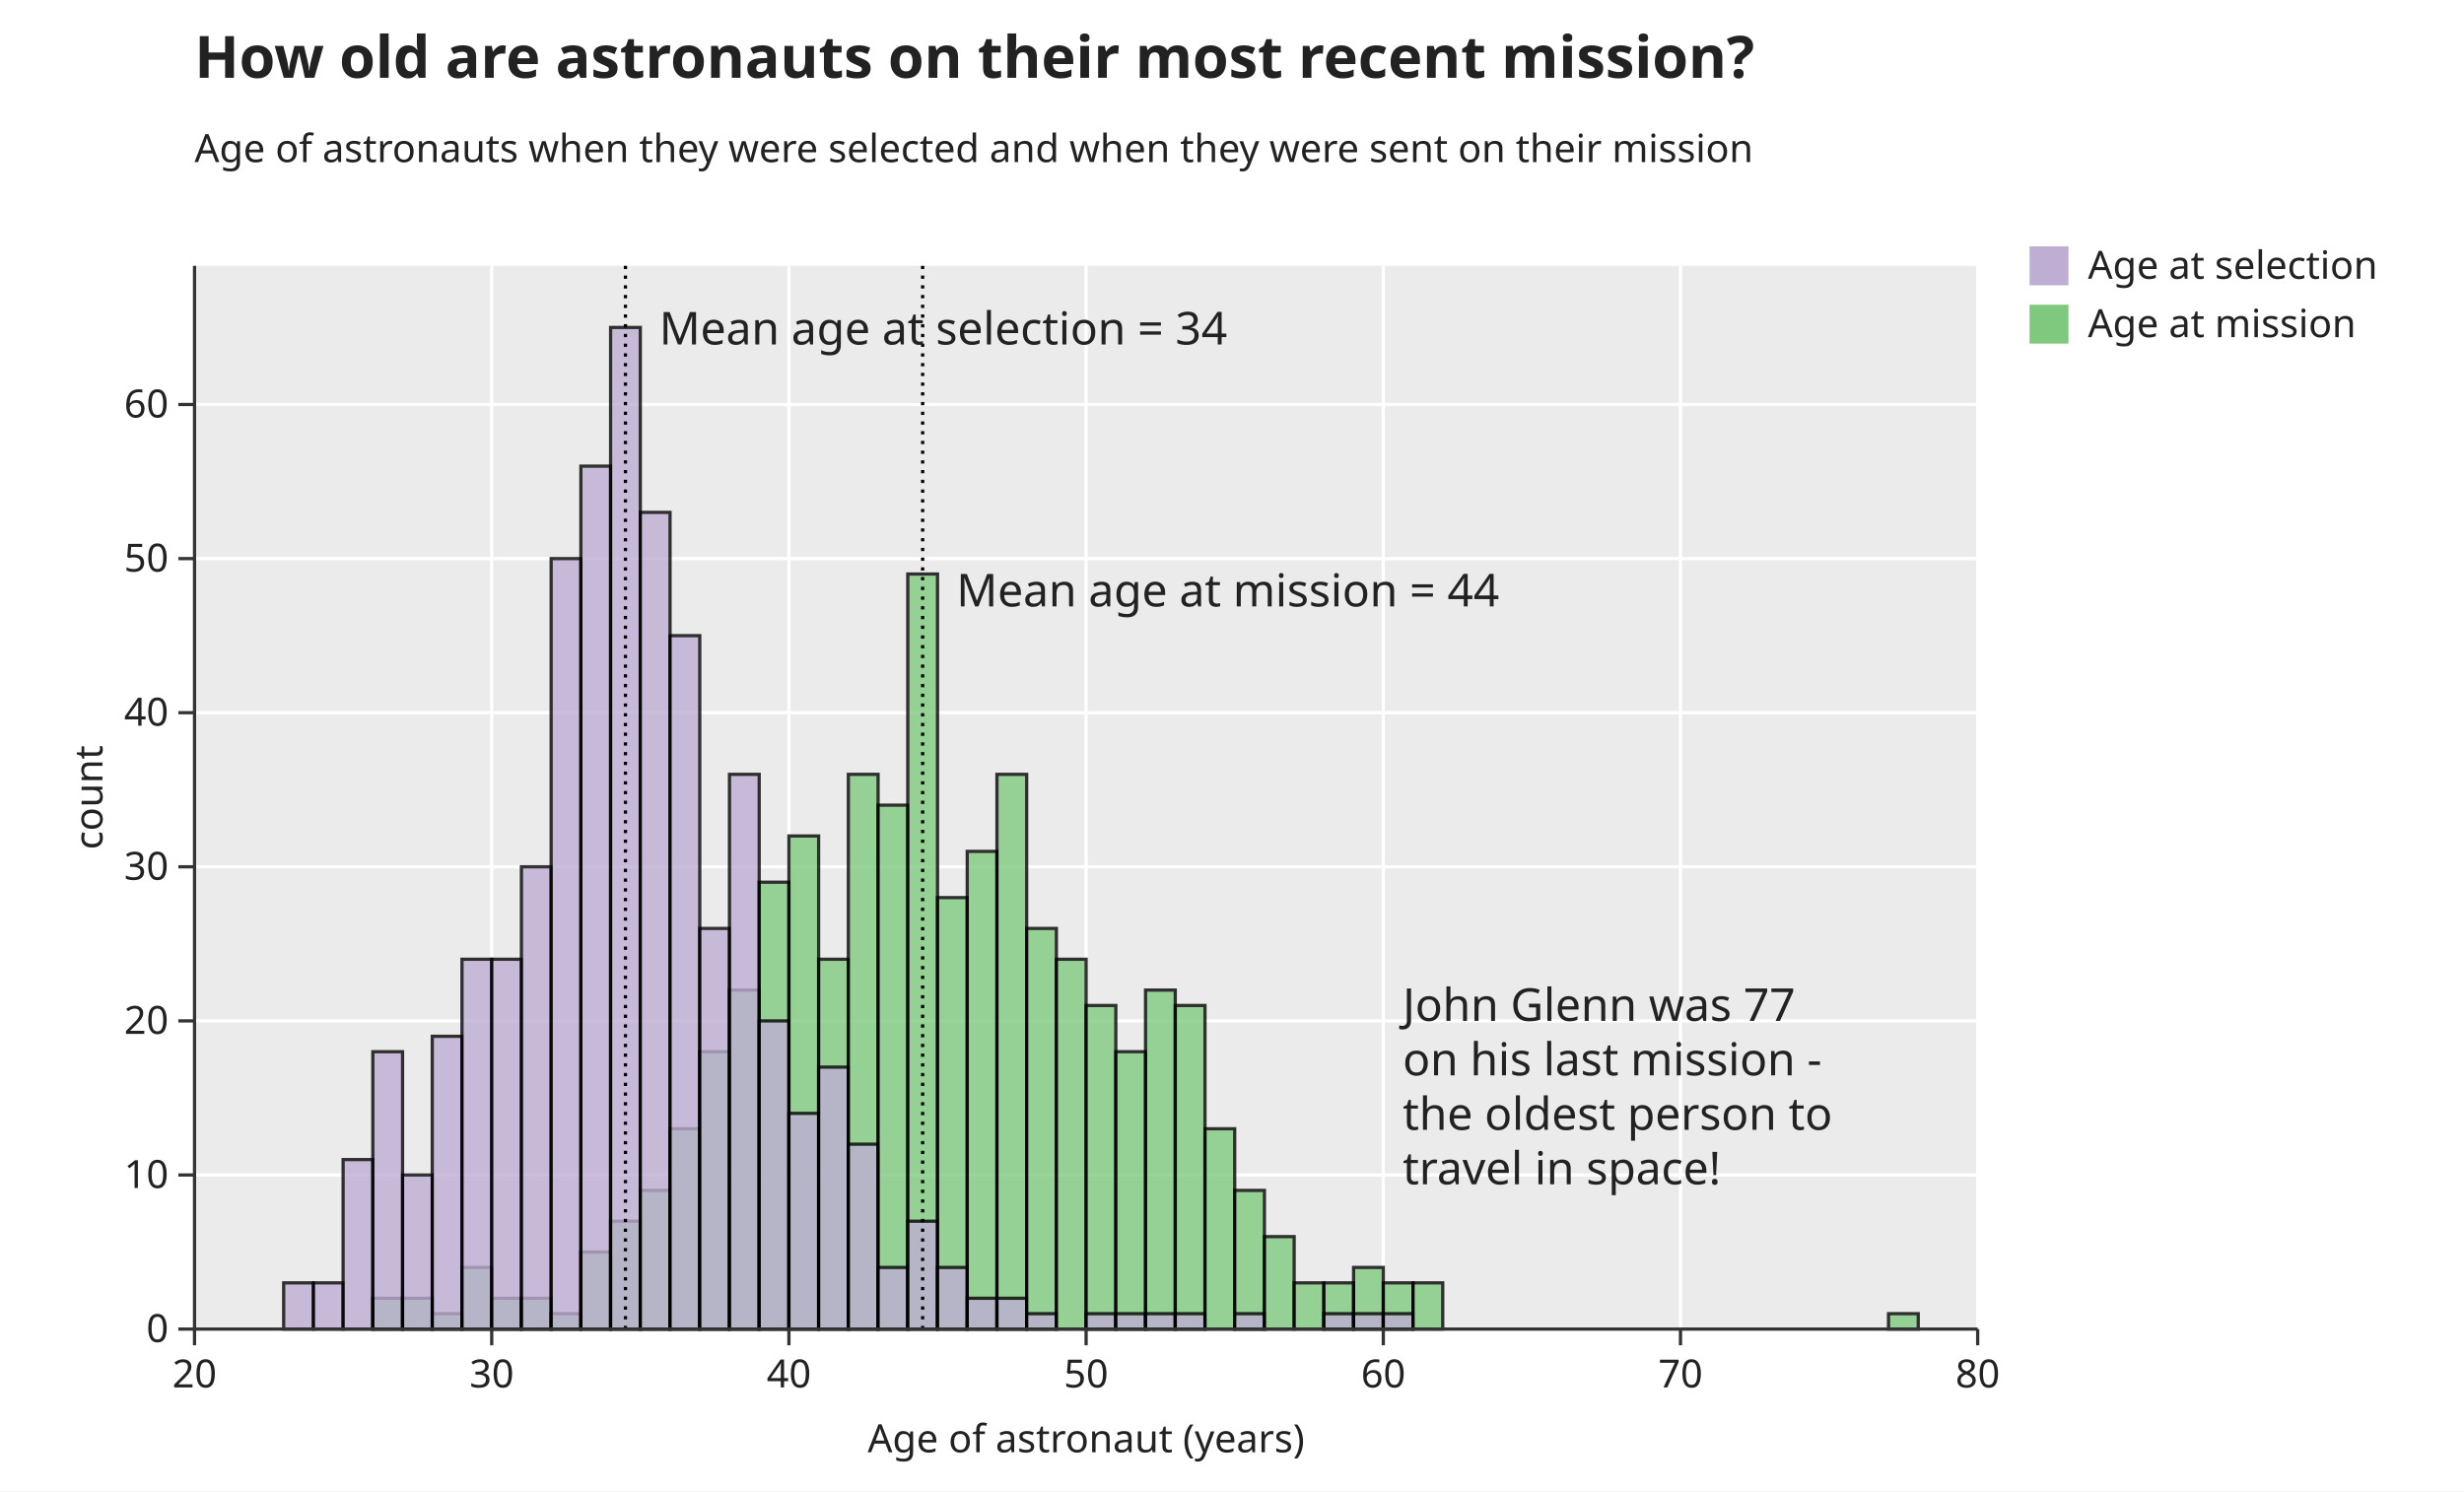
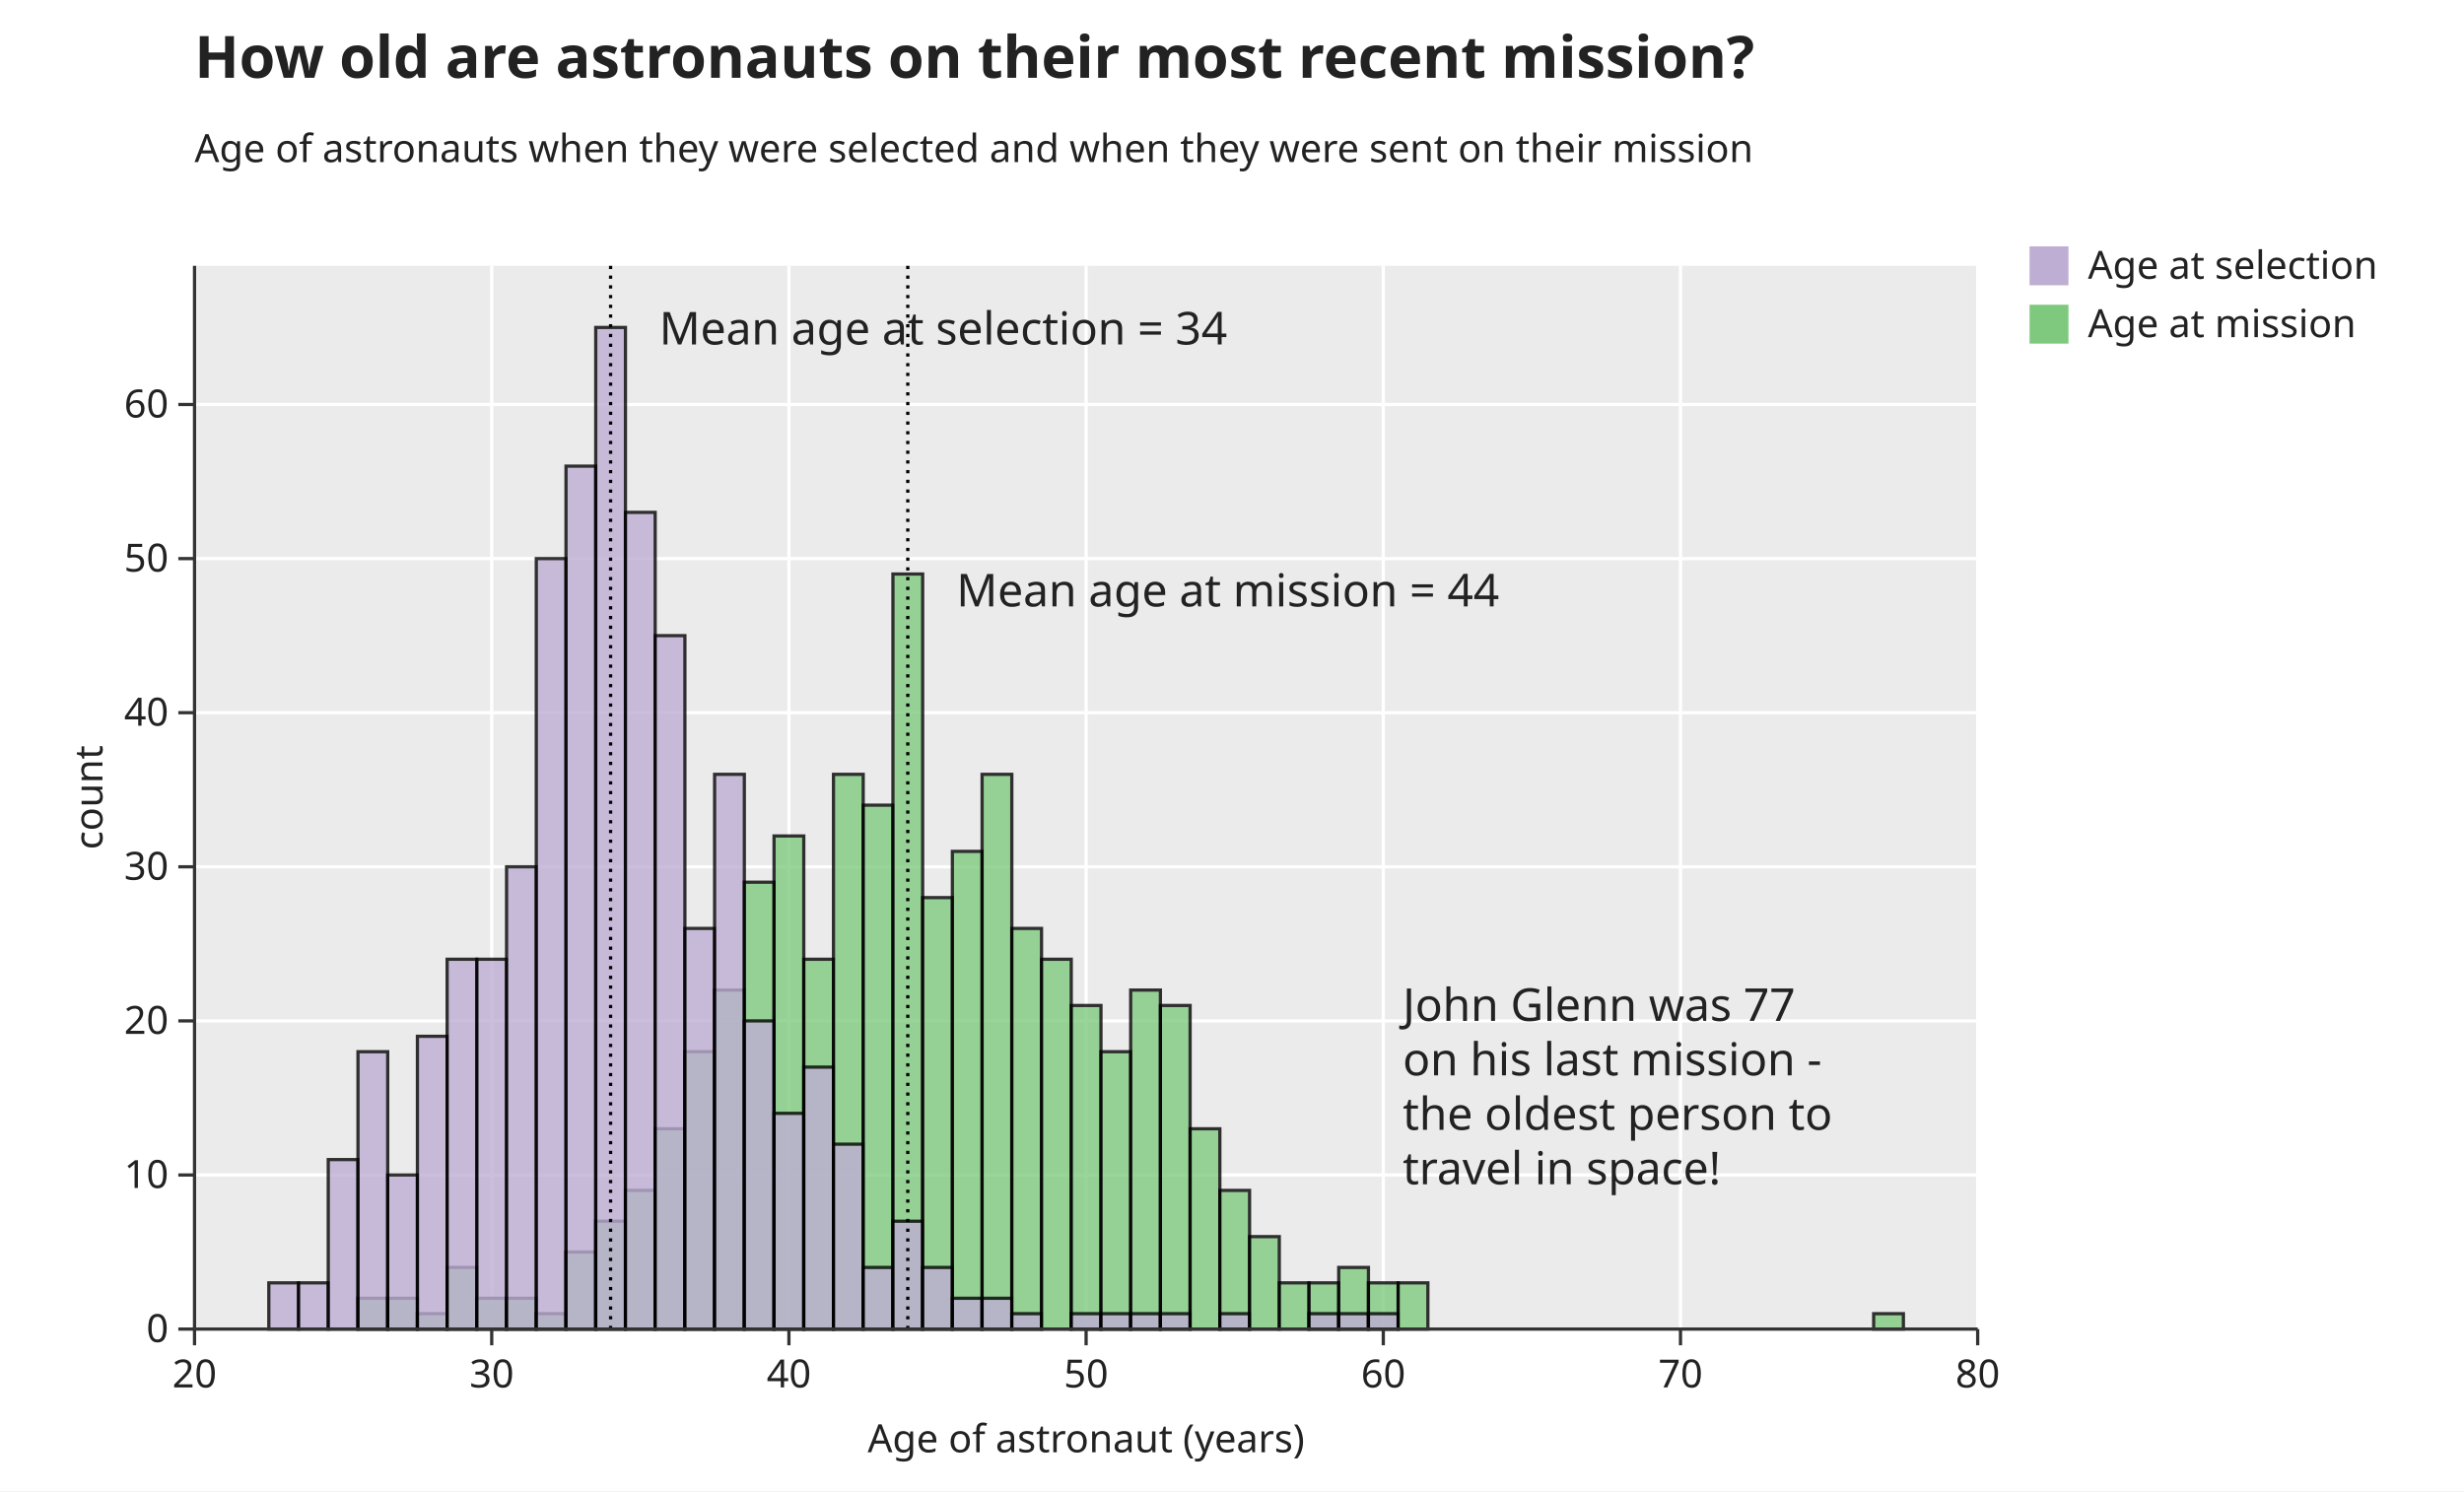
<svg xmlns="http://www.w3.org/2000/svg" width="760" height="460" viewBox="0 0 760 460" role="img" aria-label="How old are astronauts on their most recent mission?">
  <rect class="algraf-background" x="0" y="0" width="760" height="460" fill="#ffffff" />
  <text class="algraf-title" x="60" y="24" font-family="system-ui, sans-serif" font-size="18" font-weight="600" fill="#222222">How old are astronauts on their most recent mission?</text>
  <text class="algraf-subtitle" x="60" y="50" font-family="system-ui, sans-serif" font-size="12" fill="#222222">Age of astronauts when they were selected and when they were sent on their mission</text>
  <rect class="algraf-plot-area" x="60" y="82" width="550" height="328" fill="#EBEBEB" />
  <g class="algraf-grid">
    <line x1="60" y1="82" x2="60" y2="410" stroke="#FFFFFF" stroke-width="1" />
    <line x1="151.667" y1="82" x2="151.667" y2="410" stroke="#FFFFFF" stroke-width="1" />
    <line x1="243.333" y1="82" x2="243.333" y2="410" stroke="#FFFFFF" stroke-width="1" />
    <line x1="335" y1="82" x2="335" y2="410" stroke="#FFFFFF" stroke-width="1" />
    <line x1="426.667" y1="82" x2="426.667" y2="410" stroke="#FFFFFF" stroke-width="1" />
    <line x1="518.333" y1="82" x2="518.333" y2="410" stroke="#FFFFFF" stroke-width="1" />
    <line x1="610" y1="82" x2="610" y2="410" stroke="#FFFFFF" stroke-width="1" />
    <line x1="60" y1="410" x2="610" y2="410" stroke="#FFFFFF" stroke-width="1" />
    <line x1="60" y1="362.464" x2="610" y2="362.464" stroke="#FFFFFF" stroke-width="1" />
    <line x1="60" y1="314.928" x2="610" y2="314.928" stroke="#FFFFFF" stroke-width="1" />
    <line x1="60" y1="267.391" x2="610" y2="267.391" stroke="#FFFFFF" stroke-width="1" />
    <line x1="60" y1="219.855" x2="610" y2="219.855" stroke="#FFFFFF" stroke-width="1" />
    <line x1="60" y1="172.319" x2="610" y2="172.319" stroke="#FFFFFF" stroke-width="1" />
    <line x1="60" y1="124.783" x2="610" y2="124.783" stroke="#FFFFFF" stroke-width="1" />
  </g>
  <g class="algraf-layer algraf-geom-rect">
-     <rect x="87.5" y="395.739" width="9.167" height="14.261" fill="#beaed4" stroke="#000000" stroke-width="1" opacity="0.8" />
-     <rect x="96.667" y="395.739" width="9.167" height="14.261" fill="#beaed4" stroke="#000000" stroke-width="1" opacity="0.8" />
-     <rect x="105.833" y="357.71" width="9.167" height="52.29" fill="#beaed4" stroke="#000000" stroke-width="1" opacity="0.8" />
-     <rect x="115" y="400.493" width="9.167" height="9.507" fill="#7fc97f" stroke="#000000" stroke-width="1" opacity="0.8" />
-     <rect x="115" y="324.435" width="9.167" height="85.565" fill="#beaed4" stroke="#000000" stroke-width="1" opacity="0.8" />
-     <rect x="124.167" y="400.493" width="9.167" height="9.507" fill="#7fc97f" stroke="#000000" stroke-width="1" opacity="0.8" />
-     <rect x="124.167" y="362.464" width="9.167" height="47.536" fill="#beaed4" stroke="#000000" stroke-width="1" opacity="0.8" />
-     <rect x="133.333" y="405.246" width="9.167" height="4.754" fill="#7fc97f" stroke="#000000" stroke-width="1" opacity="0.8" />
-     <rect x="133.333" y="319.681" width="9.167" height="90.319" fill="#beaed4" stroke="#000000" stroke-width="1" opacity="0.8" />
-     <rect x="142.5" y="390.986" width="9.167" height="19.014" fill="#7fc97f" stroke="#000000" stroke-width="1" opacity="0.8" />
-     <rect x="142.5" y="295.913" width="9.167" height="114.087" fill="#beaed4" stroke="#000000" stroke-width="1" opacity="0.8" />
-     <rect x="151.667" y="400.493" width="9.167" height="9.507" fill="#7fc97f" stroke="#000000" stroke-width="1" opacity="0.8" />
-     <rect x="151.667" y="295.913" width="9.167" height="114.087" fill="#beaed4" stroke="#000000" stroke-width="1" opacity="0.8" />
-     <rect x="160.833" y="400.493" width="9.167" height="9.507" fill="#7fc97f" stroke="#000000" stroke-width="1" opacity="0.8" />
-     <rect x="160.833" y="267.391" width="9.167" height="142.609" fill="#beaed4" stroke="#000000" stroke-width="1" opacity="0.8" />
-     <rect x="170" y="405.246" width="9.167" height="4.754" fill="#7fc97f" stroke="#000000" stroke-width="1" opacity="0.8" />
-     <rect x="170" y="172.319" width="9.167" height="237.681" fill="#beaed4" stroke="#000000" stroke-width="1" opacity="0.8" />
-     <rect x="179.167" y="386.232" width="9.167" height="23.768" fill="#7fc97f" stroke="#000000" stroke-width="1" opacity="0.8" />
-     <rect x="179.167" y="143.797" width="9.167" height="266.203" fill="#beaed4" stroke="#000000" stroke-width="1" opacity="0.8" />
-     <rect x="188.333" y="376.725" width="9.167" height="33.275" fill="#7fc97f" stroke="#000000" stroke-width="1" opacity="0.8" />
-     <rect x="188.333" y="101.014" width="9.167" height="308.986" fill="#beaed4" stroke="#000000" stroke-width="1" opacity="0.8" />
-     <rect x="197.5" y="367.217" width="9.167" height="42.783" fill="#7fc97f" stroke="#000000" stroke-width="1" opacity="0.8" />
-     <rect x="197.5" y="158.058" width="9.167" height="251.942" fill="#beaed4" stroke="#000000" stroke-width="1" opacity="0.8" />
-     <rect x="206.667" y="348.203" width="9.167" height="61.797" fill="#7fc97f" stroke="#000000" stroke-width="1" opacity="0.8" />
-     <rect x="206.667" y="196.087" width="9.167" height="213.913" fill="#beaed4" stroke="#000000" stroke-width="1" opacity="0.8" />
-     <rect x="215.833" y="324.435" width="9.167" height="85.565" fill="#7fc97f" stroke="#000000" stroke-width="1" opacity="0.8" />
-     <rect x="215.833" y="286.406" width="9.167" height="123.594" fill="#beaed4" stroke="#000000" stroke-width="1" opacity="0.8" />
-     <rect x="225" y="305.42" width="9.167" height="104.58" fill="#7fc97f" stroke="#000000" stroke-width="1" opacity="0.8" />
-     <rect x="225" y="238.87" width="9.167" height="171.13" fill="#beaed4" stroke="#000000" stroke-width="1" opacity="0.8" />
-     <rect x="234.167" y="272.145" width="9.167" height="137.855" fill="#7fc97f" stroke="#000000" stroke-width="1" opacity="0.8" />
-     <rect x="234.167" y="314.928" width="9.167" height="95.072" fill="#beaed4" stroke="#000000" stroke-width="1" opacity="0.8" />
-     <rect x="243.333" y="257.884" width="9.167" height="152.116" fill="#7fc97f" stroke="#000000" stroke-width="1" opacity="0.8" />
-     <rect x="243.333" y="343.449" width="9.167" height="66.551" fill="#beaed4" stroke="#000000" stroke-width="1" opacity="0.8" />
-     <rect x="252.5" y="295.913" width="9.167" height="114.087" fill="#7fc97f" stroke="#000000" stroke-width="1" opacity="0.8" />
-     <rect x="252.5" y="329.188" width="9.167" height="80.812" fill="#beaed4" stroke="#000000" stroke-width="1" opacity="0.8" />
-     <rect x="261.667" y="238.87" width="9.167" height="171.13" fill="#7fc97f" stroke="#000000" stroke-width="1" opacity="0.8" />
-     <rect x="261.667" y="352.957" width="9.167" height="57.043" fill="#beaed4" stroke="#000000" stroke-width="1" opacity="0.8" />
-     <rect x="270.833" y="248.377" width="9.167" height="161.623" fill="#7fc97f" stroke="#000000" stroke-width="1" opacity="0.8" />
-     <rect x="270.833" y="390.986" width="9.167" height="19.014" fill="#beaed4" stroke="#000000" stroke-width="1" opacity="0.8" />
-     <rect x="280" y="177.072" width="9.167" height="232.928" fill="#7fc97f" stroke="#000000" stroke-width="1" opacity="0.8" />
-     <rect x="280" y="376.725" width="9.167" height="33.275" fill="#beaed4" stroke="#000000" stroke-width="1" opacity="0.8" />
-     <rect x="289.167" y="276.899" width="9.167" height="133.101" fill="#7fc97f" stroke="#000000" stroke-width="1" opacity="0.8" />
-     <rect x="289.167" y="390.986" width="9.167" height="19.014" fill="#beaed4" stroke="#000000" stroke-width="1" opacity="0.8" />
-     <rect x="298.333" y="262.638" width="9.167" height="147.362" fill="#7fc97f" stroke="#000000" stroke-width="1" opacity="0.8" />
-     <rect x="298.333" y="400.493" width="9.167" height="9.507" fill="#beaed4" stroke="#000000" stroke-width="1" opacity="0.8" />
-     <rect x="307.5" y="238.87" width="9.167" height="171.13" fill="#7fc97f" stroke="#000000" stroke-width="1" opacity="0.8" />
-     <rect x="307.5" y="400.493" width="9.167" height="9.507" fill="#beaed4" stroke="#000000" stroke-width="1" opacity="0.8" />
-     <rect x="316.667" y="286.406" width="9.167" height="123.594" fill="#7fc97f" stroke="#000000" stroke-width="1" opacity="0.8" />
-     <rect x="316.667" y="405.246" width="9.167" height="4.754" fill="#beaed4" stroke="#000000" stroke-width="1" opacity="0.8" />
-     <rect x="325.833" y="295.913" width="9.167" height="114.087" fill="#7fc97f" stroke="#000000" stroke-width="1" opacity="0.8" />
-     <rect x="335" y="310.174" width="9.167" height="99.826" fill="#7fc97f" stroke="#000000" stroke-width="1" opacity="0.8" />
-     <rect x="335" y="405.246" width="9.167" height="4.754" fill="#beaed4" stroke="#000000" stroke-width="1" opacity="0.8" />
-     <rect x="344.167" y="324.435" width="9.167" height="85.565" fill="#7fc97f" stroke="#000000" stroke-width="1" opacity="0.8" />
-     <rect x="344.167" y="405.246" width="9.167" height="4.754" fill="#beaed4" stroke="#000000" stroke-width="1" opacity="0.8" />
-     <rect x="353.333" y="305.42" width="9.167" height="104.58" fill="#7fc97f" stroke="#000000" stroke-width="1" opacity="0.8" />
-     <rect x="353.333" y="405.246" width="9.167" height="4.754" fill="#beaed4" stroke="#000000" stroke-width="1" opacity="0.8" />
-     <rect x="362.5" y="310.174" width="9.167" height="99.826" fill="#7fc97f" stroke="#000000" stroke-width="1" opacity="0.8" />
-     <rect x="362.5" y="405.246" width="9.167" height="4.754" fill="#beaed4" stroke="#000000" stroke-width="1" opacity="0.8" />
-     <rect x="371.667" y="348.203" width="9.167" height="61.797" fill="#7fc97f" stroke="#000000" stroke-width="1" opacity="0.8" />
-     <rect x="380.833" y="367.217" width="9.167" height="42.783" fill="#7fc97f" stroke="#000000" stroke-width="1" opacity="0.8" />
-     <rect x="380.833" y="405.246" width="9.167" height="4.754" fill="#beaed4" stroke="#000000" stroke-width="1" opacity="0.8" />
-     <rect x="390" y="381.478" width="9.167" height="28.522" fill="#7fc97f" stroke="#000000" stroke-width="1" opacity="0.8" />
-     <rect x="399.167" y="395.739" width="9.167" height="14.261" fill="#7fc97f" stroke="#000000" stroke-width="1" opacity="0.8" />
-     <rect x="408.333" y="395.739" width="9.167" height="14.261" fill="#7fc97f" stroke="#000000" stroke-width="1" opacity="0.8" />
-     <rect x="408.333" y="405.246" width="9.167" height="4.754" fill="#beaed4" stroke="#000000" stroke-width="1" opacity="0.8" />
-     <rect x="417.5" y="390.986" width="9.167" height="19.014" fill="#7fc97f" stroke="#000000" stroke-width="1" opacity="0.8" />
-     <rect x="417.5" y="405.246" width="9.167" height="4.754" fill="#beaed4" stroke="#000000" stroke-width="1" opacity="0.8" />
-     <rect x="426.667" y="395.739" width="9.167" height="14.261" fill="#7fc97f" stroke="#000000" stroke-width="1" opacity="0.8" />
-     <rect x="426.667" y="405.246" width="9.167" height="4.754" fill="#beaed4" stroke="#000000" stroke-width="1" opacity="0.8" />
-     <rect x="435.833" y="395.739" width="9.167" height="14.261" fill="#7fc97f" stroke="#000000" stroke-width="1" opacity="0.8" />
-     <rect x="582.5" y="405.246" width="9.167" height="4.754" fill="#7fc97f" stroke="#000000" stroke-width="1" opacity="0.8" />
+     <rect x="82.917" y="395.739" width="9.167" height="14.261" fill="#beaed4" stroke="#000000" stroke-width="1" opacity="0.8" />
+     <rect x="92.083" y="395.739" width="9.167" height="14.261" fill="#beaed4" stroke="#000000" stroke-width="1" opacity="0.8" />
+     <rect x="101.25" y="357.71" width="9.167" height="52.29" fill="#beaed4" stroke="#000000" stroke-width="1" opacity="0.8" />
+     <rect x="110.417" y="400.493" width="9.167" height="9.507" fill="#7fc97f" stroke="#000000" stroke-width="1" opacity="0.8" />
+     <rect x="110.417" y="324.435" width="9.167" height="85.565" fill="#beaed4" stroke="#000000" stroke-width="1" opacity="0.8" />
+     <rect x="119.583" y="400.493" width="9.167" height="9.507" fill="#7fc97f" stroke="#000000" stroke-width="1" opacity="0.8" />
+     <rect x="119.583" y="362.464" width="9.167" height="47.536" fill="#beaed4" stroke="#000000" stroke-width="1" opacity="0.8" />
+     <rect x="128.75" y="405.246" width="9.167" height="4.754" fill="#7fc97f" stroke="#000000" stroke-width="1" opacity="0.8" />
+     <rect x="128.75" y="319.681" width="9.167" height="90.319" fill="#beaed4" stroke="#000000" stroke-width="1" opacity="0.8" />
+     <rect x="137.917" y="390.986" width="9.167" height="19.014" fill="#7fc97f" stroke="#000000" stroke-width="1" opacity="0.8" />
+     <rect x="137.917" y="295.913" width="9.167" height="114.087" fill="#beaed4" stroke="#000000" stroke-width="1" opacity="0.8" />
+     <rect x="147.083" y="400.493" width="9.167" height="9.507" fill="#7fc97f" stroke="#000000" stroke-width="1" opacity="0.8" />
+     <rect x="147.083" y="295.913" width="9.167" height="114.087" fill="#beaed4" stroke="#000000" stroke-width="1" opacity="0.8" />
+     <rect x="156.25" y="400.493" width="9.167" height="9.507" fill="#7fc97f" stroke="#000000" stroke-width="1" opacity="0.8" />
+     <rect x="156.25" y="267.391" width="9.167" height="142.609" fill="#beaed4" stroke="#000000" stroke-width="1" opacity="0.8" />
+     <rect x="165.417" y="405.246" width="9.167" height="4.754" fill="#7fc97f" stroke="#000000" stroke-width="1" opacity="0.8" />
+     <rect x="165.417" y="172.319" width="9.167" height="237.681" fill="#beaed4" stroke="#000000" stroke-width="1" opacity="0.8" />
+     <rect x="174.583" y="386.232" width="9.167" height="23.768" fill="#7fc97f" stroke="#000000" stroke-width="1" opacity="0.8" />
+     <rect x="174.583" y="143.797" width="9.167" height="266.203" fill="#beaed4" stroke="#000000" stroke-width="1" opacity="0.8" />
+     <rect x="183.75" y="376.725" width="9.167" height="33.275" fill="#7fc97f" stroke="#000000" stroke-width="1" opacity="0.8" />
+     <rect x="183.75" y="101.014" width="9.167" height="308.986" fill="#beaed4" stroke="#000000" stroke-width="1" opacity="0.8" />
+     <rect x="192.917" y="367.217" width="9.167" height="42.783" fill="#7fc97f" stroke="#000000" stroke-width="1" opacity="0.8" />
+     <rect x="192.917" y="158.058" width="9.167" height="251.942" fill="#beaed4" stroke="#000000" stroke-width="1" opacity="0.8" />
+     <rect x="202.083" y="348.203" width="9.167" height="61.797" fill="#7fc97f" stroke="#000000" stroke-width="1" opacity="0.8" />
+     <rect x="202.083" y="196.087" width="9.167" height="213.913" fill="#beaed4" stroke="#000000" stroke-width="1" opacity="0.8" />
+     <rect x="211.25" y="324.435" width="9.167" height="85.565" fill="#7fc97f" stroke="#000000" stroke-width="1" opacity="0.8" />
+     <rect x="211.25" y="286.406" width="9.167" height="123.594" fill="#beaed4" stroke="#000000" stroke-width="1" opacity="0.8" />
+     <rect x="220.417" y="305.42" width="9.167" height="104.58" fill="#7fc97f" stroke="#000000" stroke-width="1" opacity="0.8" />
+     <rect x="220.417" y="238.87" width="9.167" height="171.13" fill="#beaed4" stroke="#000000" stroke-width="1" opacity="0.8" />
+     <rect x="229.583" y="272.145" width="9.167" height="137.855" fill="#7fc97f" stroke="#000000" stroke-width="1" opacity="0.8" />
+     <rect x="229.583" y="314.928" width="9.167" height="95.072" fill="#beaed4" stroke="#000000" stroke-width="1" opacity="0.8" />
+     <rect x="238.75" y="257.884" width="9.167" height="152.116" fill="#7fc97f" stroke="#000000" stroke-width="1" opacity="0.8" />
+     <rect x="238.75" y="343.449" width="9.167" height="66.551" fill="#beaed4" stroke="#000000" stroke-width="1" opacity="0.8" />
+     <rect x="247.917" y="295.913" width="9.167" height="114.087" fill="#7fc97f" stroke="#000000" stroke-width="1" opacity="0.8" />
+     <rect x="247.917" y="329.188" width="9.167" height="80.812" fill="#beaed4" stroke="#000000" stroke-width="1" opacity="0.8" />
+     <rect x="257.083" y="238.87" width="9.167" height="171.13" fill="#7fc97f" stroke="#000000" stroke-width="1" opacity="0.8" />
+     <rect x="257.083" y="352.957" width="9.167" height="57.043" fill="#beaed4" stroke="#000000" stroke-width="1" opacity="0.8" />
+     <rect x="266.25" y="248.377" width="9.167" height="161.623" fill="#7fc97f" stroke="#000000" stroke-width="1" opacity="0.8" />
+     <rect x="266.25" y="390.986" width="9.167" height="19.014" fill="#beaed4" stroke="#000000" stroke-width="1" opacity="0.8" />
+     <rect x="275.417" y="177.072" width="9.167" height="232.928" fill="#7fc97f" stroke="#000000" stroke-width="1" opacity="0.8" />
+     <rect x="275.417" y="376.725" width="9.167" height="33.275" fill="#beaed4" stroke="#000000" stroke-width="1" opacity="0.8" />
+     <rect x="284.583" y="276.899" width="9.167" height="133.101" fill="#7fc97f" stroke="#000000" stroke-width="1" opacity="0.8" />
+     <rect x="284.583" y="390.986" width="9.167" height="19.014" fill="#beaed4" stroke="#000000" stroke-width="1" opacity="0.8" />
+     <rect x="293.75" y="262.638" width="9.167" height="147.362" fill="#7fc97f" stroke="#000000" stroke-width="1" opacity="0.8" />
+     <rect x="293.75" y="400.493" width="9.167" height="9.507" fill="#beaed4" stroke="#000000" stroke-width="1" opacity="0.8" />
+     <rect x="302.917" y="238.87" width="9.167" height="171.13" fill="#7fc97f" stroke="#000000" stroke-width="1" opacity="0.8" />
+     <rect x="302.917" y="400.493" width="9.167" height="9.507" fill="#beaed4" stroke="#000000" stroke-width="1" opacity="0.8" />
+     <rect x="312.083" y="286.406" width="9.167" height="123.594" fill="#7fc97f" stroke="#000000" stroke-width="1" opacity="0.8" />
+     <rect x="312.083" y="405.246" width="9.167" height="4.754" fill="#beaed4" stroke="#000000" stroke-width="1" opacity="0.8" />
+     <rect x="321.25" y="295.913" width="9.167" height="114.087" fill="#7fc97f" stroke="#000000" stroke-width="1" opacity="0.8" />
+     <rect x="330.417" y="310.174" width="9.167" height="99.826" fill="#7fc97f" stroke="#000000" stroke-width="1" opacity="0.8" />
+     <rect x="330.417" y="405.246" width="9.167" height="4.754" fill="#beaed4" stroke="#000000" stroke-width="1" opacity="0.8" />
+     <rect x="339.583" y="324.435" width="9.167" height="85.565" fill="#7fc97f" stroke="#000000" stroke-width="1" opacity="0.8" />
+     <rect x="339.583" y="405.246" width="9.167" height="4.754" fill="#beaed4" stroke="#000000" stroke-width="1" opacity="0.8" />
+     <rect x="348.75" y="305.42" width="9.167" height="104.58" fill="#7fc97f" stroke="#000000" stroke-width="1" opacity="0.8" />
+     <rect x="348.75" y="405.246" width="9.167" height="4.754" fill="#beaed4" stroke="#000000" stroke-width="1" opacity="0.8" />
+     <rect x="357.917" y="310.174" width="9.167" height="99.826" fill="#7fc97f" stroke="#000000" stroke-width="1" opacity="0.8" />
+     <rect x="357.917" y="405.246" width="9.167" height="4.754" fill="#beaed4" stroke="#000000" stroke-width="1" opacity="0.8" />
+     <rect x="367.083" y="348.203" width="9.167" height="61.797" fill="#7fc97f" stroke="#000000" stroke-width="1" opacity="0.8" />
+     <rect x="376.25" y="367.217" width="9.167" height="42.783" fill="#7fc97f" stroke="#000000" stroke-width="1" opacity="0.8" />
+     <rect x="376.25" y="405.246" width="9.167" height="4.754" fill="#beaed4" stroke="#000000" stroke-width="1" opacity="0.8" />
+     <rect x="385.417" y="381.478" width="9.167" height="28.522" fill="#7fc97f" stroke="#000000" stroke-width="1" opacity="0.8" />
+     <rect x="394.583" y="395.739" width="9.167" height="14.261" fill="#7fc97f" stroke="#000000" stroke-width="1" opacity="0.8" />
+     <rect x="403.75" y="395.739" width="9.167" height="14.261" fill="#7fc97f" stroke="#000000" stroke-width="1" opacity="0.8" />
+     <rect x="403.75" y="405.246" width="9.167" height="4.754" fill="#beaed4" stroke="#000000" stroke-width="1" opacity="0.8" />
+     <rect x="412.917" y="390.986" width="9.167" height="19.014" fill="#7fc97f" stroke="#000000" stroke-width="1" opacity="0.8" />
+     <rect x="412.917" y="405.246" width="9.167" height="4.754" fill="#beaed4" stroke="#000000" stroke-width="1" opacity="0.8" />
+     <rect x="422.083" y="395.739" width="9.167" height="14.261" fill="#7fc97f" stroke="#000000" stroke-width="1" opacity="0.8" />
+     <rect x="422.083" y="405.246" width="9.167" height="4.754" fill="#beaed4" stroke="#000000" stroke-width="1" opacity="0.8" />
+     <rect x="431.25" y="395.739" width="9.167" height="14.261" fill="#7fc97f" stroke="#000000" stroke-width="1" opacity="0.8" />
+     <rect x="577.917" y="405.246" width="9.167" height="4.754" fill="#7fc97f" stroke="#000000" stroke-width="1" opacity="0.8" />
  </g>
  <g class="algraf-layer algraf-geom-vline">
-     <line x1="192.917" y1="82" x2="192.917" y2="410" stroke="#000000" stroke-width="1" opacity="1" stroke-dasharray="1 2" />
+     <line x1="188.333" y1="82" x2="188.333" y2="410" stroke="#000000" stroke-width="1" opacity="1" stroke-dasharray="1 2" />
  </g>
  <g class="algraf-layer algraf-geom-vline">
-     <line x1="284.583" y1="82" x2="284.583" y2="410" stroke="#000000" stroke-width="1" opacity="1" stroke-dasharray="1 2" />
+     <line x1="280" y1="82" x2="280" y2="410" stroke="#000000" stroke-width="1" opacity="1" stroke-dasharray="1 2" />
  </g>
  <g class="algraf-layer algraf-geom-text">
    <text x="203.333" y="106.261" text-anchor="start" font-family="system-ui, sans-serif" font-size="14" fill="#222222" opacity="1">Mean age at selection = 34</text>
  </g>
  <g class="algraf-layer algraf-geom-text">
    <text x="295" y="187.072" text-anchor="start" font-family="system-ui, sans-serif" font-size="14" fill="#222222" opacity="1">Mean age at mission = 44</text>
  </g>
  <g class="algraf-layer algraf-geom-text">
    <text x="432.667" y="314.928" text-anchor="start" font-family="system-ui, sans-serif" font-size="14" fill="#222222" opacity="1">
      <tspan x="432.667" dy="0">John Glenn was 77</tspan>
      <tspan x="432.667" dy="1.2em">on his last mission -</tspan>
      <tspan x="432.667" dy="1.2em">the oldest person to</tspan>
      <tspan x="432.667" dy="1.2em">travel in space!</tspan>
    </text>
  </g>
  <g class="algraf-axes">
    <line x1="60" y1="410" x2="610" y2="410" stroke="#333333" stroke-width="1" />
    <line x1="60" y1="410" x2="60" y2="415" stroke="#333333" stroke-width="1" />
    <text x="60" y="428" text-anchor="middle" font-family="system-ui, sans-serif" font-size="12" fill="#222222">20</text>
    <line x1="151.667" y1="410" x2="151.667" y2="415" stroke="#333333" stroke-width="1" />
    <text x="151.667" y="428" text-anchor="middle" font-family="system-ui, sans-serif" font-size="12" fill="#222222">30</text>
    <line x1="243.333" y1="410" x2="243.333" y2="415" stroke="#333333" stroke-width="1" />
    <text x="243.333" y="428" text-anchor="middle" font-family="system-ui, sans-serif" font-size="12" fill="#222222">40</text>
    <line x1="335" y1="410" x2="335" y2="415" stroke="#333333" stroke-width="1" />
    <text x="335" y="428" text-anchor="middle" font-family="system-ui, sans-serif" font-size="12" fill="#222222">50</text>
    <line x1="426.667" y1="410" x2="426.667" y2="415" stroke="#333333" stroke-width="1" />
    <text x="426.667" y="428" text-anchor="middle" font-family="system-ui, sans-serif" font-size="12" fill="#222222">60</text>
    <line x1="518.333" y1="410" x2="518.333" y2="415" stroke="#333333" stroke-width="1" />
    <text x="518.333" y="428" text-anchor="middle" font-family="system-ui, sans-serif" font-size="12" fill="#222222">70</text>
    <line x1="610" y1="410" x2="610" y2="415" stroke="#333333" stroke-width="1" />
    <text x="610" y="428" text-anchor="middle" font-family="system-ui, sans-serif" font-size="12" fill="#222222">80</text>
    <text x="335" y="448" text-anchor="middle" font-family="system-ui, sans-serif" font-size="12" fill="#222222">Age of astronaut (years)</text>
    <line x1="60" y1="82" x2="60" y2="410" stroke="#333333" stroke-width="1" />
    <line x1="55" y1="410" x2="60" y2="410" stroke="#333333" stroke-width="1" />
    <text x="52" y="414" text-anchor="end" font-family="system-ui, sans-serif" font-size="12" fill="#222222">0</text>
    <line x1="55" y1="362.464" x2="60" y2="362.464" stroke="#333333" stroke-width="1" />
    <text x="52" y="366.464" text-anchor="end" font-family="system-ui, sans-serif" font-size="12" fill="#222222">10</text>
    <line x1="55" y1="314.928" x2="60" y2="314.928" stroke="#333333" stroke-width="1" />
    <text x="52" y="318.928" text-anchor="end" font-family="system-ui, sans-serif" font-size="12" fill="#222222">20</text>
    <line x1="55" y1="267.391" x2="60" y2="267.391" stroke="#333333" stroke-width="1" />
    <text x="52" y="271.391" text-anchor="end" font-family="system-ui, sans-serif" font-size="12" fill="#222222">30</text>
    <line x1="55" y1="219.855" x2="60" y2="219.855" stroke="#333333" stroke-width="1" />
    <text x="52" y="223.855" text-anchor="end" font-family="system-ui, sans-serif" font-size="12" fill="#222222">40</text>
    <line x1="55" y1="172.319" x2="60" y2="172.319" stroke="#333333" stroke-width="1" />
    <text x="52" y="176.319" text-anchor="end" font-family="system-ui, sans-serif" font-size="12" fill="#222222">50</text>
    <line x1="55" y1="124.783" x2="60" y2="124.783" stroke="#333333" stroke-width="1" />
    <text x="52" y="128.783" text-anchor="end" font-family="system-ui, sans-serif" font-size="12" fill="#222222">60</text>
    <text x="31.6" y="246" text-anchor="middle" transform="rotate(-90 31.6 246)" font-family="system-ui, sans-serif" font-size="12" fill="#222222">count</text>
  </g>
  <g class="algraf-legends">
    <rect x="626" y="76" width="12" height="12" fill="#beaed4" />
    <text x="644" y="86" text-anchor="start" font-family="system-ui, sans-serif" font-size="12" fill="#222222">Age at selection</text>
    <rect x="626" y="94" width="12" height="12" fill="#7fc97f" />
    <text x="644" y="104" text-anchor="start" font-family="system-ui, sans-serif" font-size="12" fill="#222222">Age at mission</text>
  </g>
</svg>
